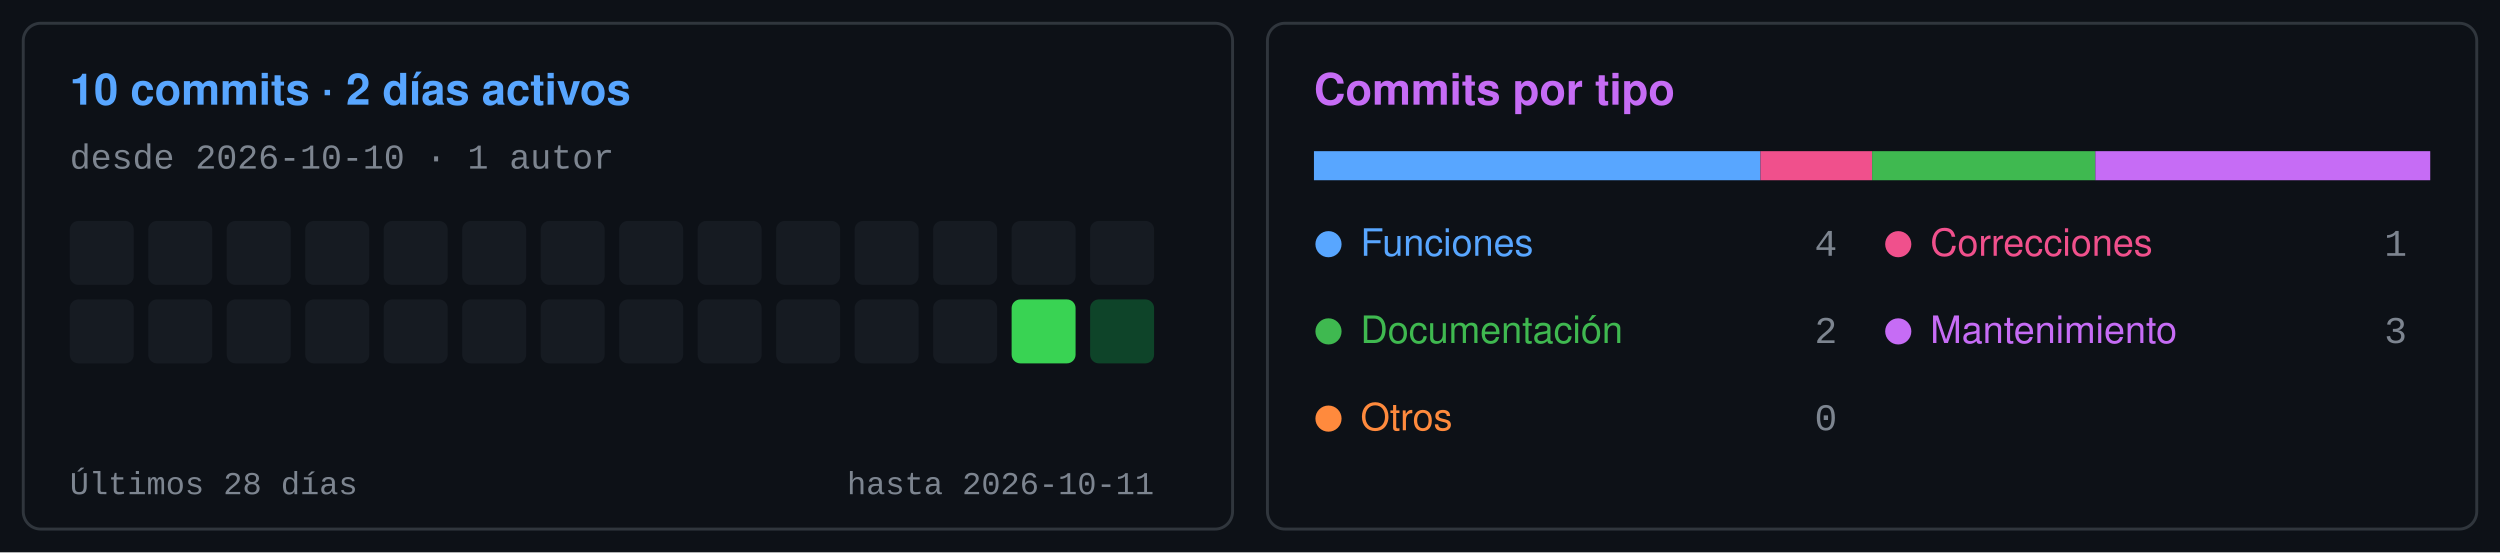
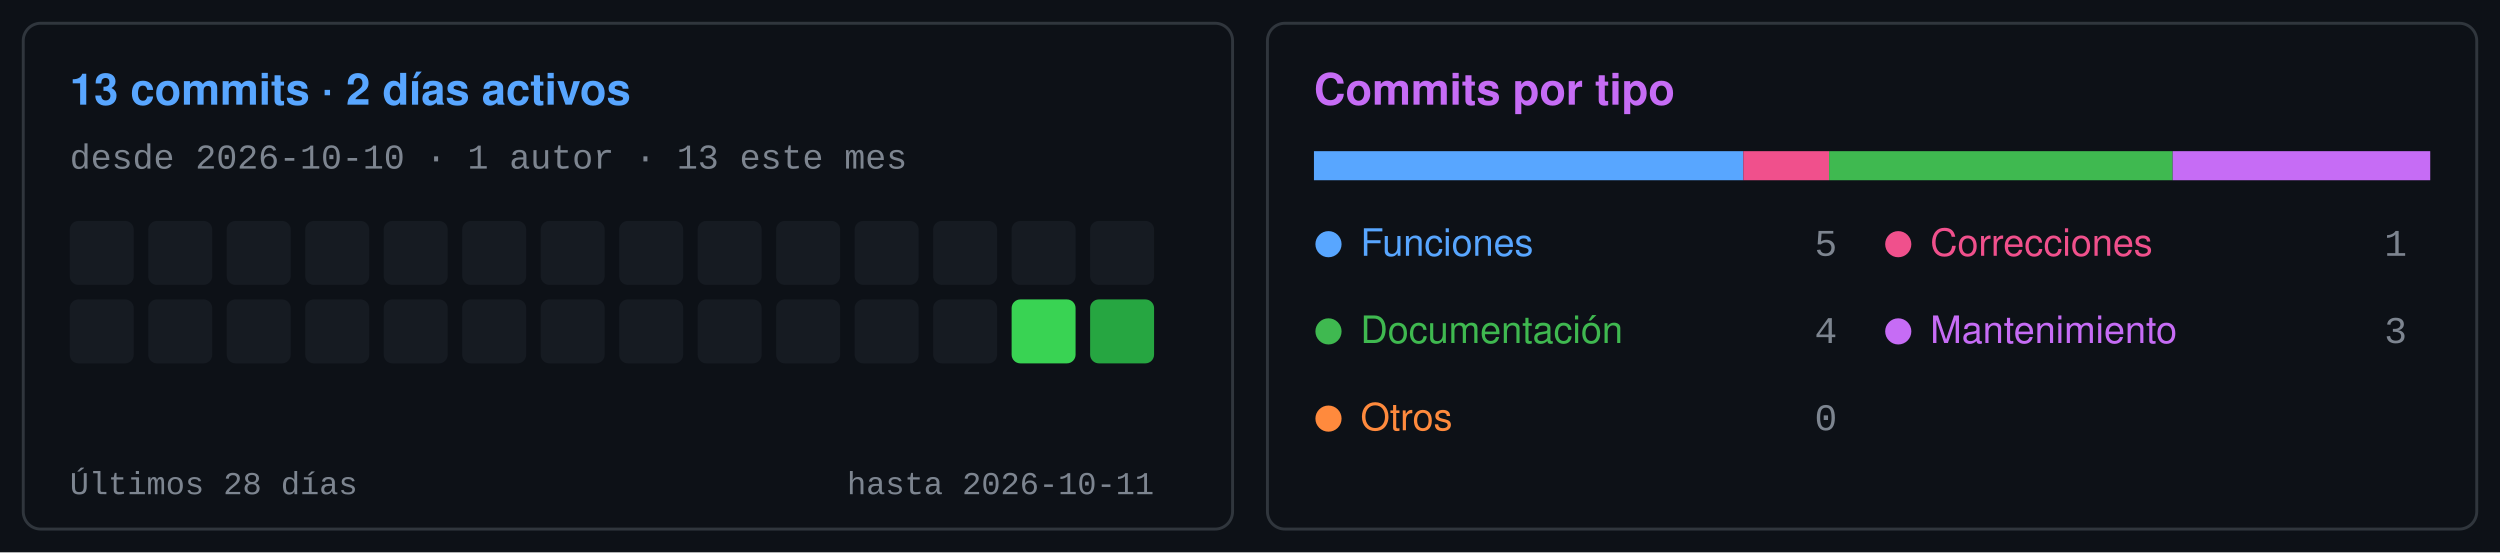
<svg xmlns="http://www.w3.org/2000/svg" width="860" height="190" viewBox="0 0 860 190" role="img" aria-label="Actividad del repositorio">
  <rect width="860" height="190" fill="#0d1117" />
  <rect x="8" y="8" width="416" height="174" rx="6" fill="#0d1117" stroke="#30363d" />
-   <text x="24" y="36" fill="#58a6ff" font-family="-apple-system,BlinkMacSystemFont,'Segoe UI',Helvetica,Arial,sans-serif" font-size="15" font-weight="600" text-anchor="start">10 commits · 2 días activos</text>
-   <text x="24" y="58" fill="#7d8590" font-family="ui-monospace,SFMono-Regular,Consolas,'Liberation Mono',monospace" font-size="12" font-weight="400" text-anchor="start">desde 2026-10-10 · 1 autor</text>
+   <text x="24" y="36" fill="#58a6ff" font-family="-apple-system,BlinkMacSystemFont,'Segoe UI',Helvetica,Arial,sans-serif" font-size="15" font-weight="600" text-anchor="start">13 commits · 2 días activos</text>
+   <text x="24" y="58" fill="#7d8590" font-family="ui-monospace,SFMono-Regular,Consolas,'Liberation Mono',monospace" font-size="12" font-weight="400" text-anchor="start">desde 2026-10-10 · 1 autor · 13 este mes</text>
  <rect x="24" y="76" width="22" height="22" rx="3" fill="#161b22" />
  <rect x="51" y="76" width="22" height="22" rx="3" fill="#161b22" />
  <rect x="78" y="76" width="22" height="22" rx="3" fill="#161b22" />
  <rect x="105" y="76" width="22" height="22" rx="3" fill="#161b22" />
  <rect x="132" y="76" width="22" height="22" rx="3" fill="#161b22" />
  <rect x="159" y="76" width="22" height="22" rx="3" fill="#161b22" />
  <rect x="186" y="76" width="22" height="22" rx="3" fill="#161b22" />
  <rect x="213" y="76" width="22" height="22" rx="3" fill="#161b22" />
  <rect x="240" y="76" width="22" height="22" rx="3" fill="#161b22" />
  <rect x="267" y="76" width="22" height="22" rx="3" fill="#161b22" />
  <rect x="294" y="76" width="22" height="22" rx="3" fill="#161b22" />
  <rect x="321" y="76" width="22" height="22" rx="3" fill="#161b22" />
  <rect x="348" y="76" width="22" height="22" rx="3" fill="#161b22" />
  <rect x="375" y="76" width="22" height="22" rx="3" fill="#161b22" />
  <rect x="24" y="103" width="22" height="22" rx="3" fill="#161b22" />
  <rect x="51" y="103" width="22" height="22" rx="3" fill="#161b22" />
  <rect x="78" y="103" width="22" height="22" rx="3" fill="#161b22" />
  <rect x="105" y="103" width="22" height="22" rx="3" fill="#161b22" />
  <rect x="132" y="103" width="22" height="22" rx="3" fill="#161b22" />
  <rect x="159" y="103" width="22" height="22" rx="3" fill="#161b22" />
  <rect x="186" y="103" width="22" height="22" rx="3" fill="#161b22" />
  <rect x="213" y="103" width="22" height="22" rx="3" fill="#161b22" />
  <rect x="240" y="103" width="22" height="22" rx="3" fill="#161b22" />
  <rect x="267" y="103" width="22" height="22" rx="3" fill="#161b22" />
  <rect x="294" y="103" width="22" height="22" rx="3" fill="#161b22" />
  <rect x="321" y="103" width="22" height="22" rx="3" fill="#161b22" />
  <rect x="348" y="103" width="22" height="22" rx="3" fill="#39d353" />
-   <rect x="375" y="103" width="22" height="22" rx="3" fill="#0e4429" />
+   <rect x="375" y="103" width="22" height="22" rx="3" fill="#26a641" />
  <text x="24" y="170" fill="#7d8590" font-family="ui-monospace,SFMono-Regular,Consolas,'Liberation Mono',monospace" font-size="11" font-weight="400" text-anchor="start">Últimos 28 días</text>
  <text x="397" y="170" fill="#7d8590" font-family="ui-monospace,SFMono-Regular,Consolas,'Liberation Mono',monospace" font-size="11" font-weight="400" text-anchor="end">hasta 2026-10-11</text>
  <rect x="436" y="8" width="416" height="174" rx="6" fill="#0d1117" stroke="#30363d" />
  <text x="452" y="36" fill="#c66cf5" font-family="-apple-system,BlinkMacSystemFont,'Segoe UI',Helvetica,Arial,sans-serif" font-size="15" font-weight="600" text-anchor="start">Commits por tipo</text>
-   <rect x="452.0" y="52" width="153.6" height="10" fill="#58a6ff" />
-   <rect x="605.6" y="52" width="38.4" height="10" fill="#f0508c" />
-   <rect x="644.0" y="52" width="76.8" height="10" fill="#3fb950" />
-   <rect x="720.8" y="52" width="115.2" height="10" fill="#c66cf5" />
+   <rect x="452.0" y="52" width="147.7" height="10" fill="#58a6ff" />
+   <rect x="599.7" y="52" width="29.5" height="10" fill="#f0508c" />
+   <rect x="629.2" y="52" width="118.2" height="10" fill="#3fb950" />
+   <rect x="747.4" y="52" width="88.6" height="10" fill="#c66cf5" />
  <circle cx="457" cy="84" r="4.5" fill="#58a6ff" />
  <text x="468" y="88" fill="#58a6ff" font-family="-apple-system,BlinkMacSystemFont,'Segoe UI',Helvetica,Arial,sans-serif" font-size="13" font-weight="400" text-anchor="start">Funciones</text>
-   <text x="632" y="88" fill="#7d8590" font-family="ui-monospace,SFMono-Regular,Consolas,'Liberation Mono',monospace" font-size="13" font-weight="400" text-anchor="end">4</text>
+   <text x="632" y="88" fill="#7d8590" font-family="ui-monospace,SFMono-Regular,Consolas,'Liberation Mono',monospace" font-size="13" font-weight="400" text-anchor="end">5</text>
  <circle cx="653" cy="84" r="4.5" fill="#f0508c" />
  <text x="664" y="88" fill="#f0508c" font-family="-apple-system,BlinkMacSystemFont,'Segoe UI',Helvetica,Arial,sans-serif" font-size="13" font-weight="400" text-anchor="start">Correcciones</text>
  <text x="828" y="88" fill="#7d8590" font-family="ui-monospace,SFMono-Regular,Consolas,'Liberation Mono',monospace" font-size="13" font-weight="400" text-anchor="end">1</text>
  <circle cx="457" cy="114" r="4.5" fill="#3fb950" />
  <text x="468" y="118" fill="#3fb950" font-family="-apple-system,BlinkMacSystemFont,'Segoe UI',Helvetica,Arial,sans-serif" font-size="13" font-weight="400" text-anchor="start">Documentación</text>
-   <text x="632" y="118" fill="#7d8590" font-family="ui-monospace,SFMono-Regular,Consolas,'Liberation Mono',monospace" font-size="13" font-weight="400" text-anchor="end">2</text>
+   <text x="632" y="118" fill="#7d8590" font-family="ui-monospace,SFMono-Regular,Consolas,'Liberation Mono',monospace" font-size="13" font-weight="400" text-anchor="end">4</text>
  <circle cx="653" cy="114" r="4.5" fill="#c66cf5" />
  <text x="664" y="118" fill="#c66cf5" font-family="-apple-system,BlinkMacSystemFont,'Segoe UI',Helvetica,Arial,sans-serif" font-size="13" font-weight="400" text-anchor="start">Mantenimiento</text>
  <text x="828" y="118" fill="#7d8590" font-family="ui-monospace,SFMono-Regular,Consolas,'Liberation Mono',monospace" font-size="13" font-weight="400" text-anchor="end">3</text>
  <circle cx="457" cy="144" r="4.5" fill="#ff8a3d" />
  <text x="468" y="148" fill="#ff8a3d" font-family="-apple-system,BlinkMacSystemFont,'Segoe UI',Helvetica,Arial,sans-serif" font-size="13" font-weight="400" text-anchor="start">Otros</text>
  <text x="632" y="148" fill="#7d8590" font-family="ui-monospace,SFMono-Regular,Consolas,'Liberation Mono',monospace" font-size="13" font-weight="400" text-anchor="end">0</text>
</svg>
